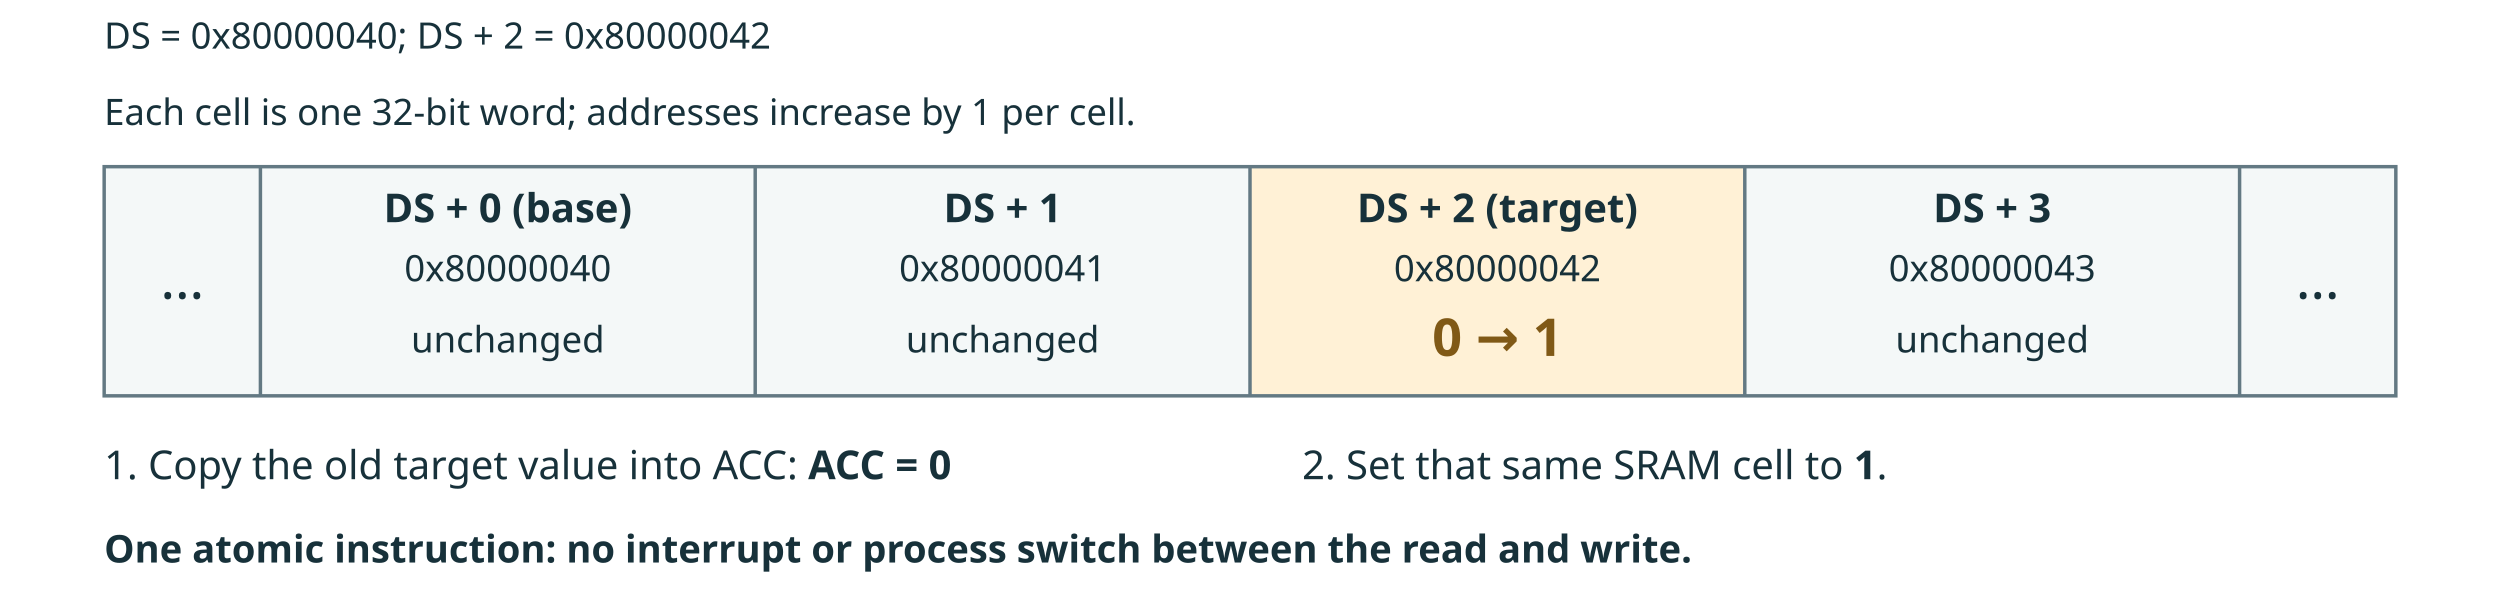
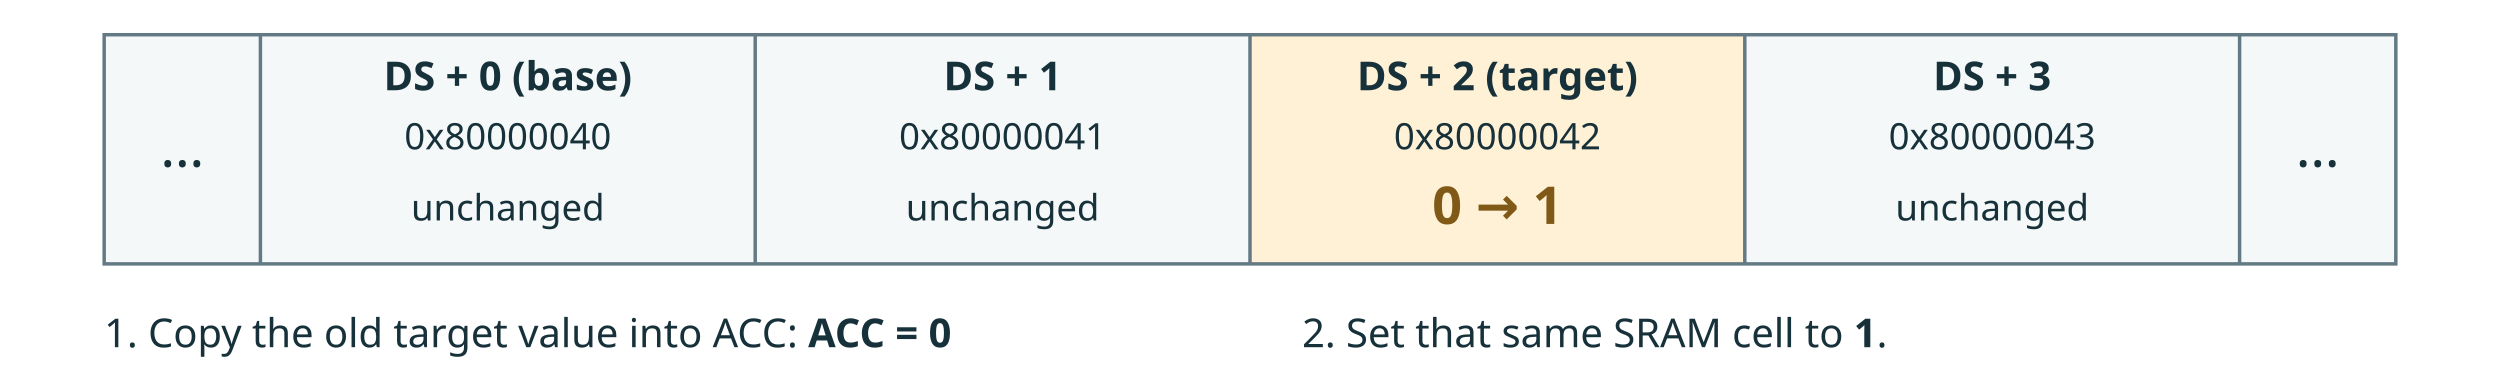
- <svg xmlns="http://www.w3.org/2000/svg" width="1440" height="354" viewBox="0 50 1440 354" role="img" aria-labelledby="title desc">
+ <svg xmlns="http://www.w3.org/2000/svg" width="1440" height="220" viewBox="0 126 1440 220" role="img" aria-labelledby="title desc">
  <g font-family="Cantarell, sans-serif" fill="#17313a">
-     <text x="60" y="78" font-family="Cantarell, sans-serif" font-size="21">DS = 0x80000040; DS + 2 = 0x80000042</text>
-     <text x="60" y="122" font-size="21">Each cell is one 32-bit word; addresses increase by 1 per cell.</text>
    <rect x="60" y="146" width="1320" height="132" fill="#f4f8f8" />
    <path d="M720 146 H1005 V278 H720 Z" fill="#fff1d6" />
    <rect x="60" y="146" width="1320" height="132" fill="none" stroke="#637983" stroke-width="2" />
    <path d="M150 146 V278 M435 146 V278 M720 146 V278 M1005 146 V278 M1290 146 V278" fill="none" stroke="#637983" stroke-width="2" />
    <g text-anchor="middle">
      <text x="105" y="222" font-size="32">…</text>
      <text x="1335" y="222" font-size="32">…</text>
      <g font-size="23" font-weight="bold">
        <text x="292.5" y="178">DS + 0 (base)</text>
        <text x="577.5" y="178">DS + 1</text>
        <text x="862.5" y="178">DS + 2 (target)</text>
        <text x="1147.5" y="178">DS + 3</text>
      </g>
      <g font-family="Cantarell, sans-serif" font-size="21">
        <text x="292.5" y="212">0x80000040</text>
        <text x="577.5" y="212">0x80000041</text>
        <text x="862.5" y="212">0x80000042</text>
        <text x="1147.5" y="212">0x80000043</text>
      </g>
      <g font-size="21">
        <text x="292.5" y="253">unchanged</text>
        <text x="577.5" y="253">unchanged</text>
        <text x="862.5" y="255" font-size="30" font-weight="bold" fill="#805916">0 → 1</text>
        <text x="1147.5" y="253">unchanged</text>
      </g>
    </g>
    <text x="60" y="326" font-size="23">1. Copy the old target value into ACC: <tspan font-weight="bold">ACC = 0</tspan>
    </text>
    <text x="750" y="326" font-size="23">2. Set that same SRAM cell to <tspan font-weight="bold">1</tspan>.</text>
-     <text x="60" y="374" font-size="22" font-weight="bold">One atomic instruction: no interrupt or process switch between the read and write.</text>
  </g>
</svg>
